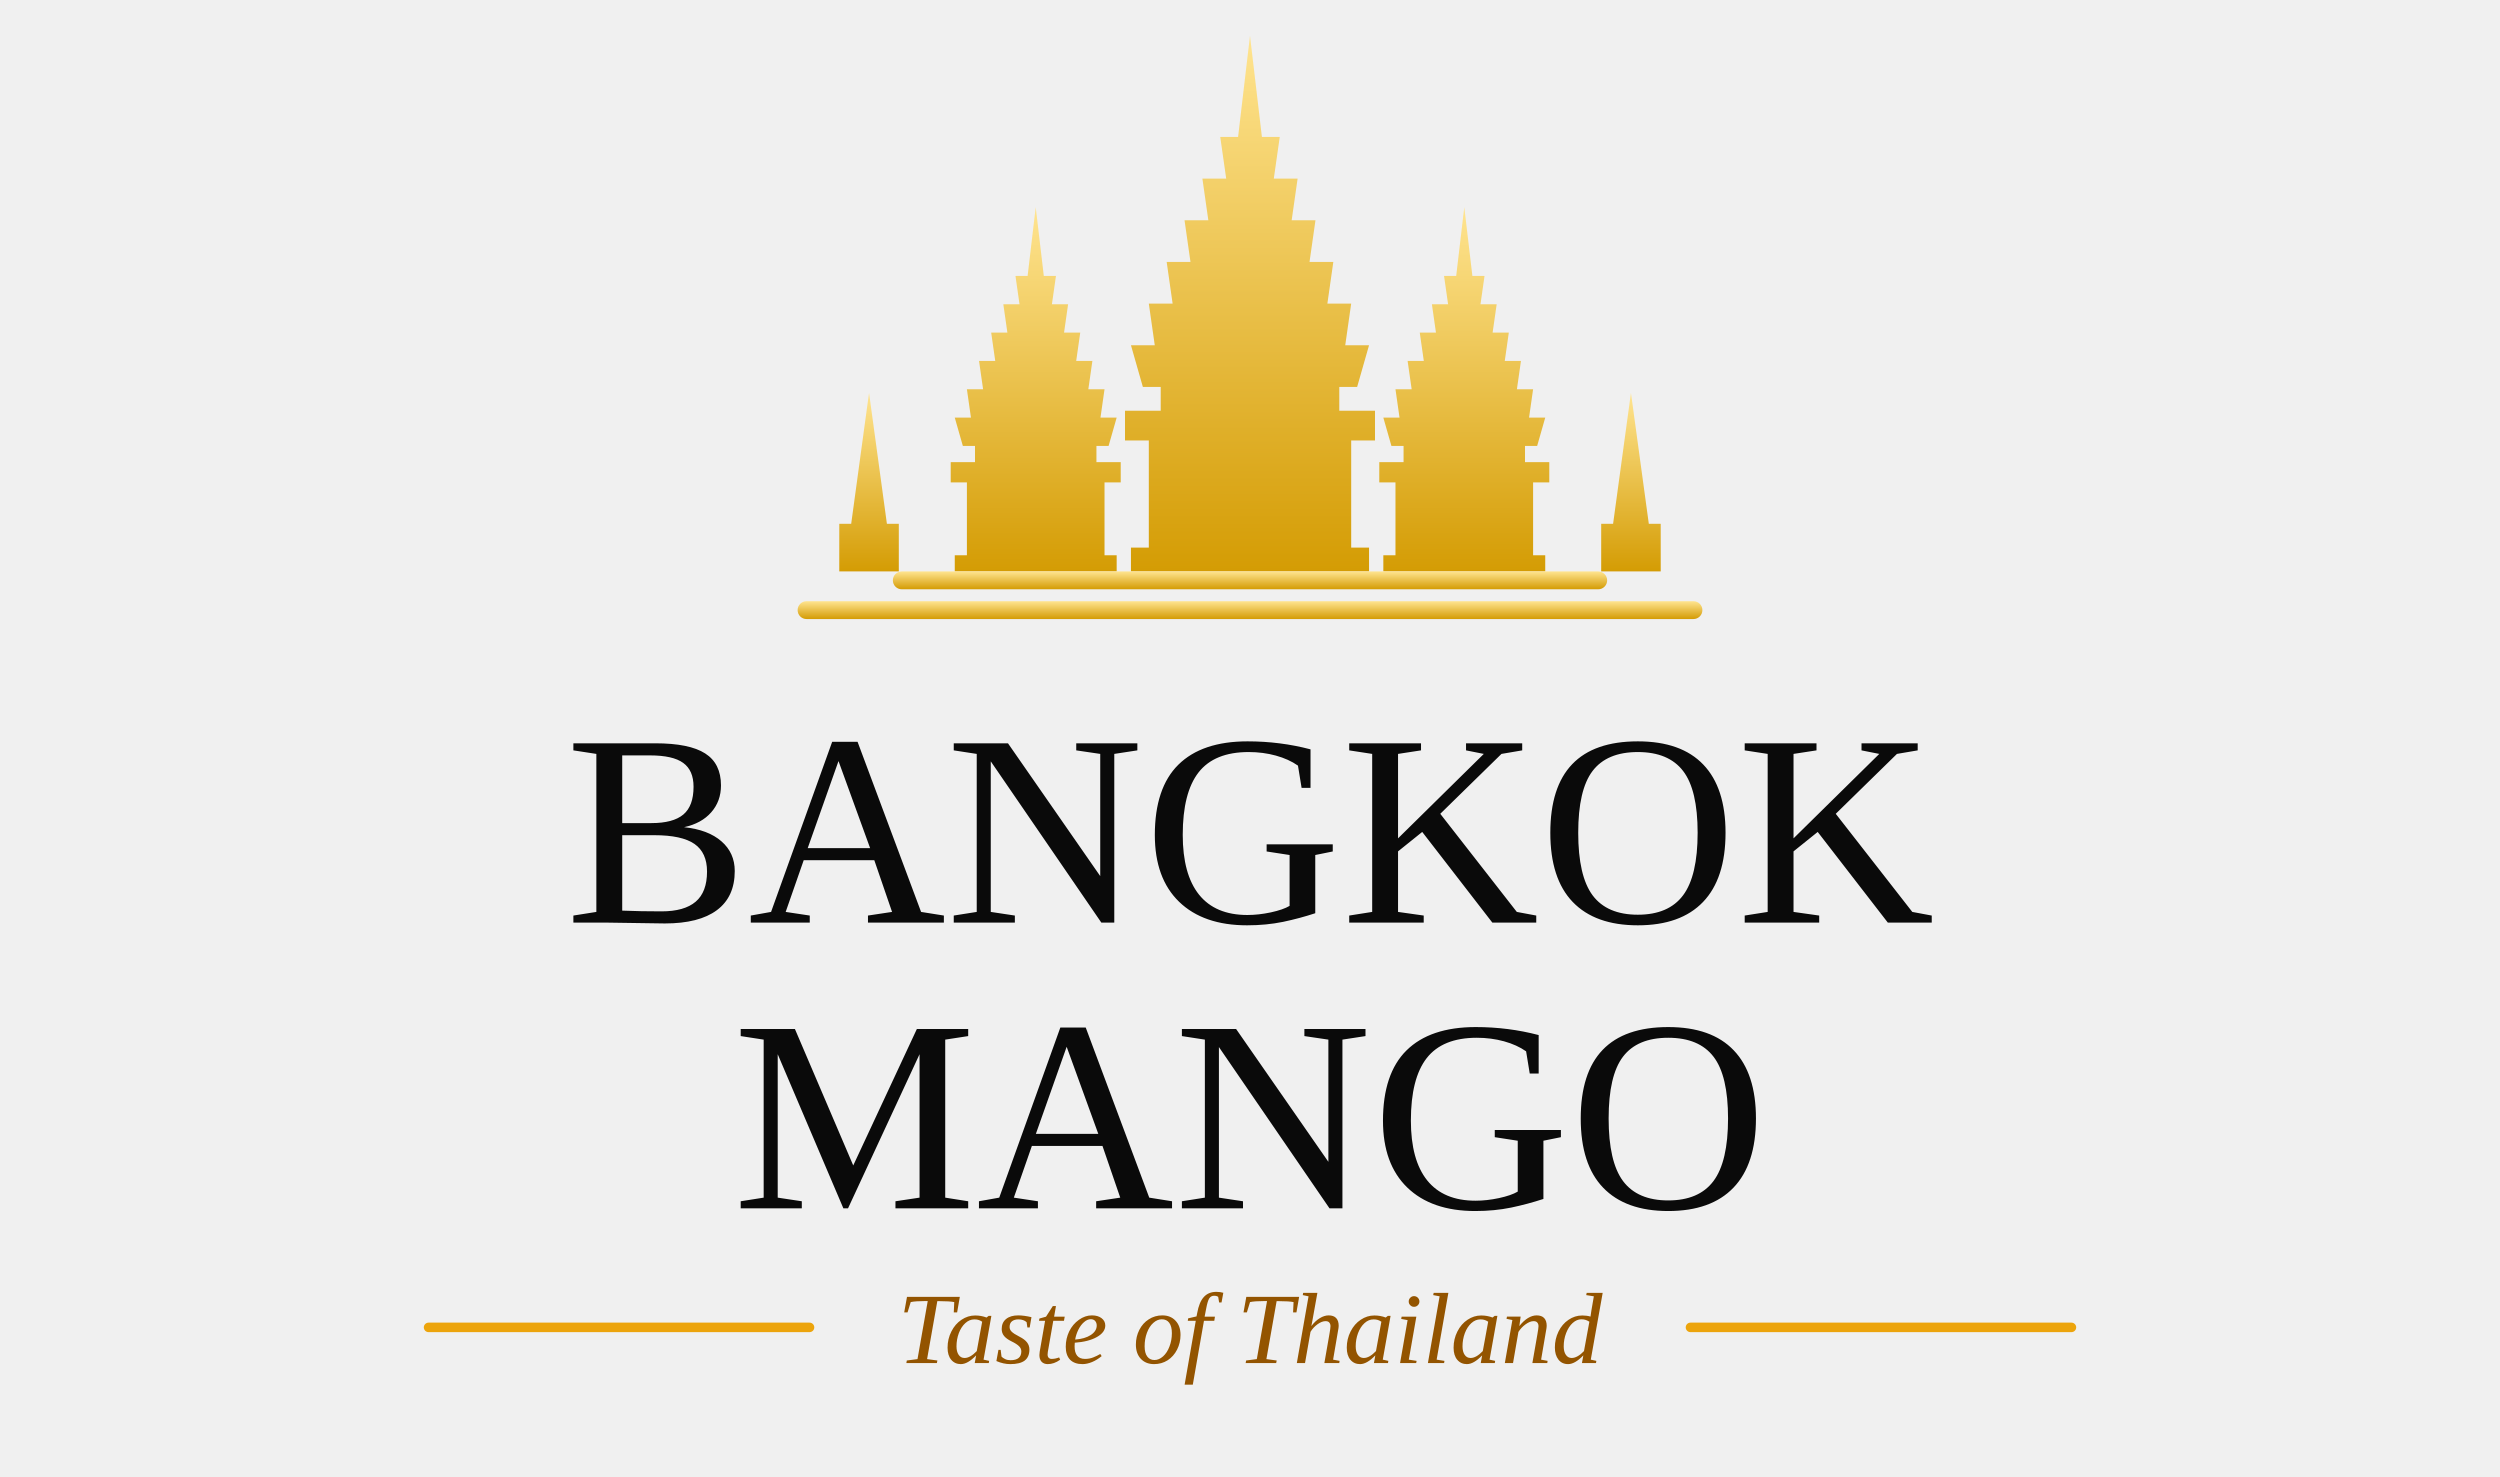
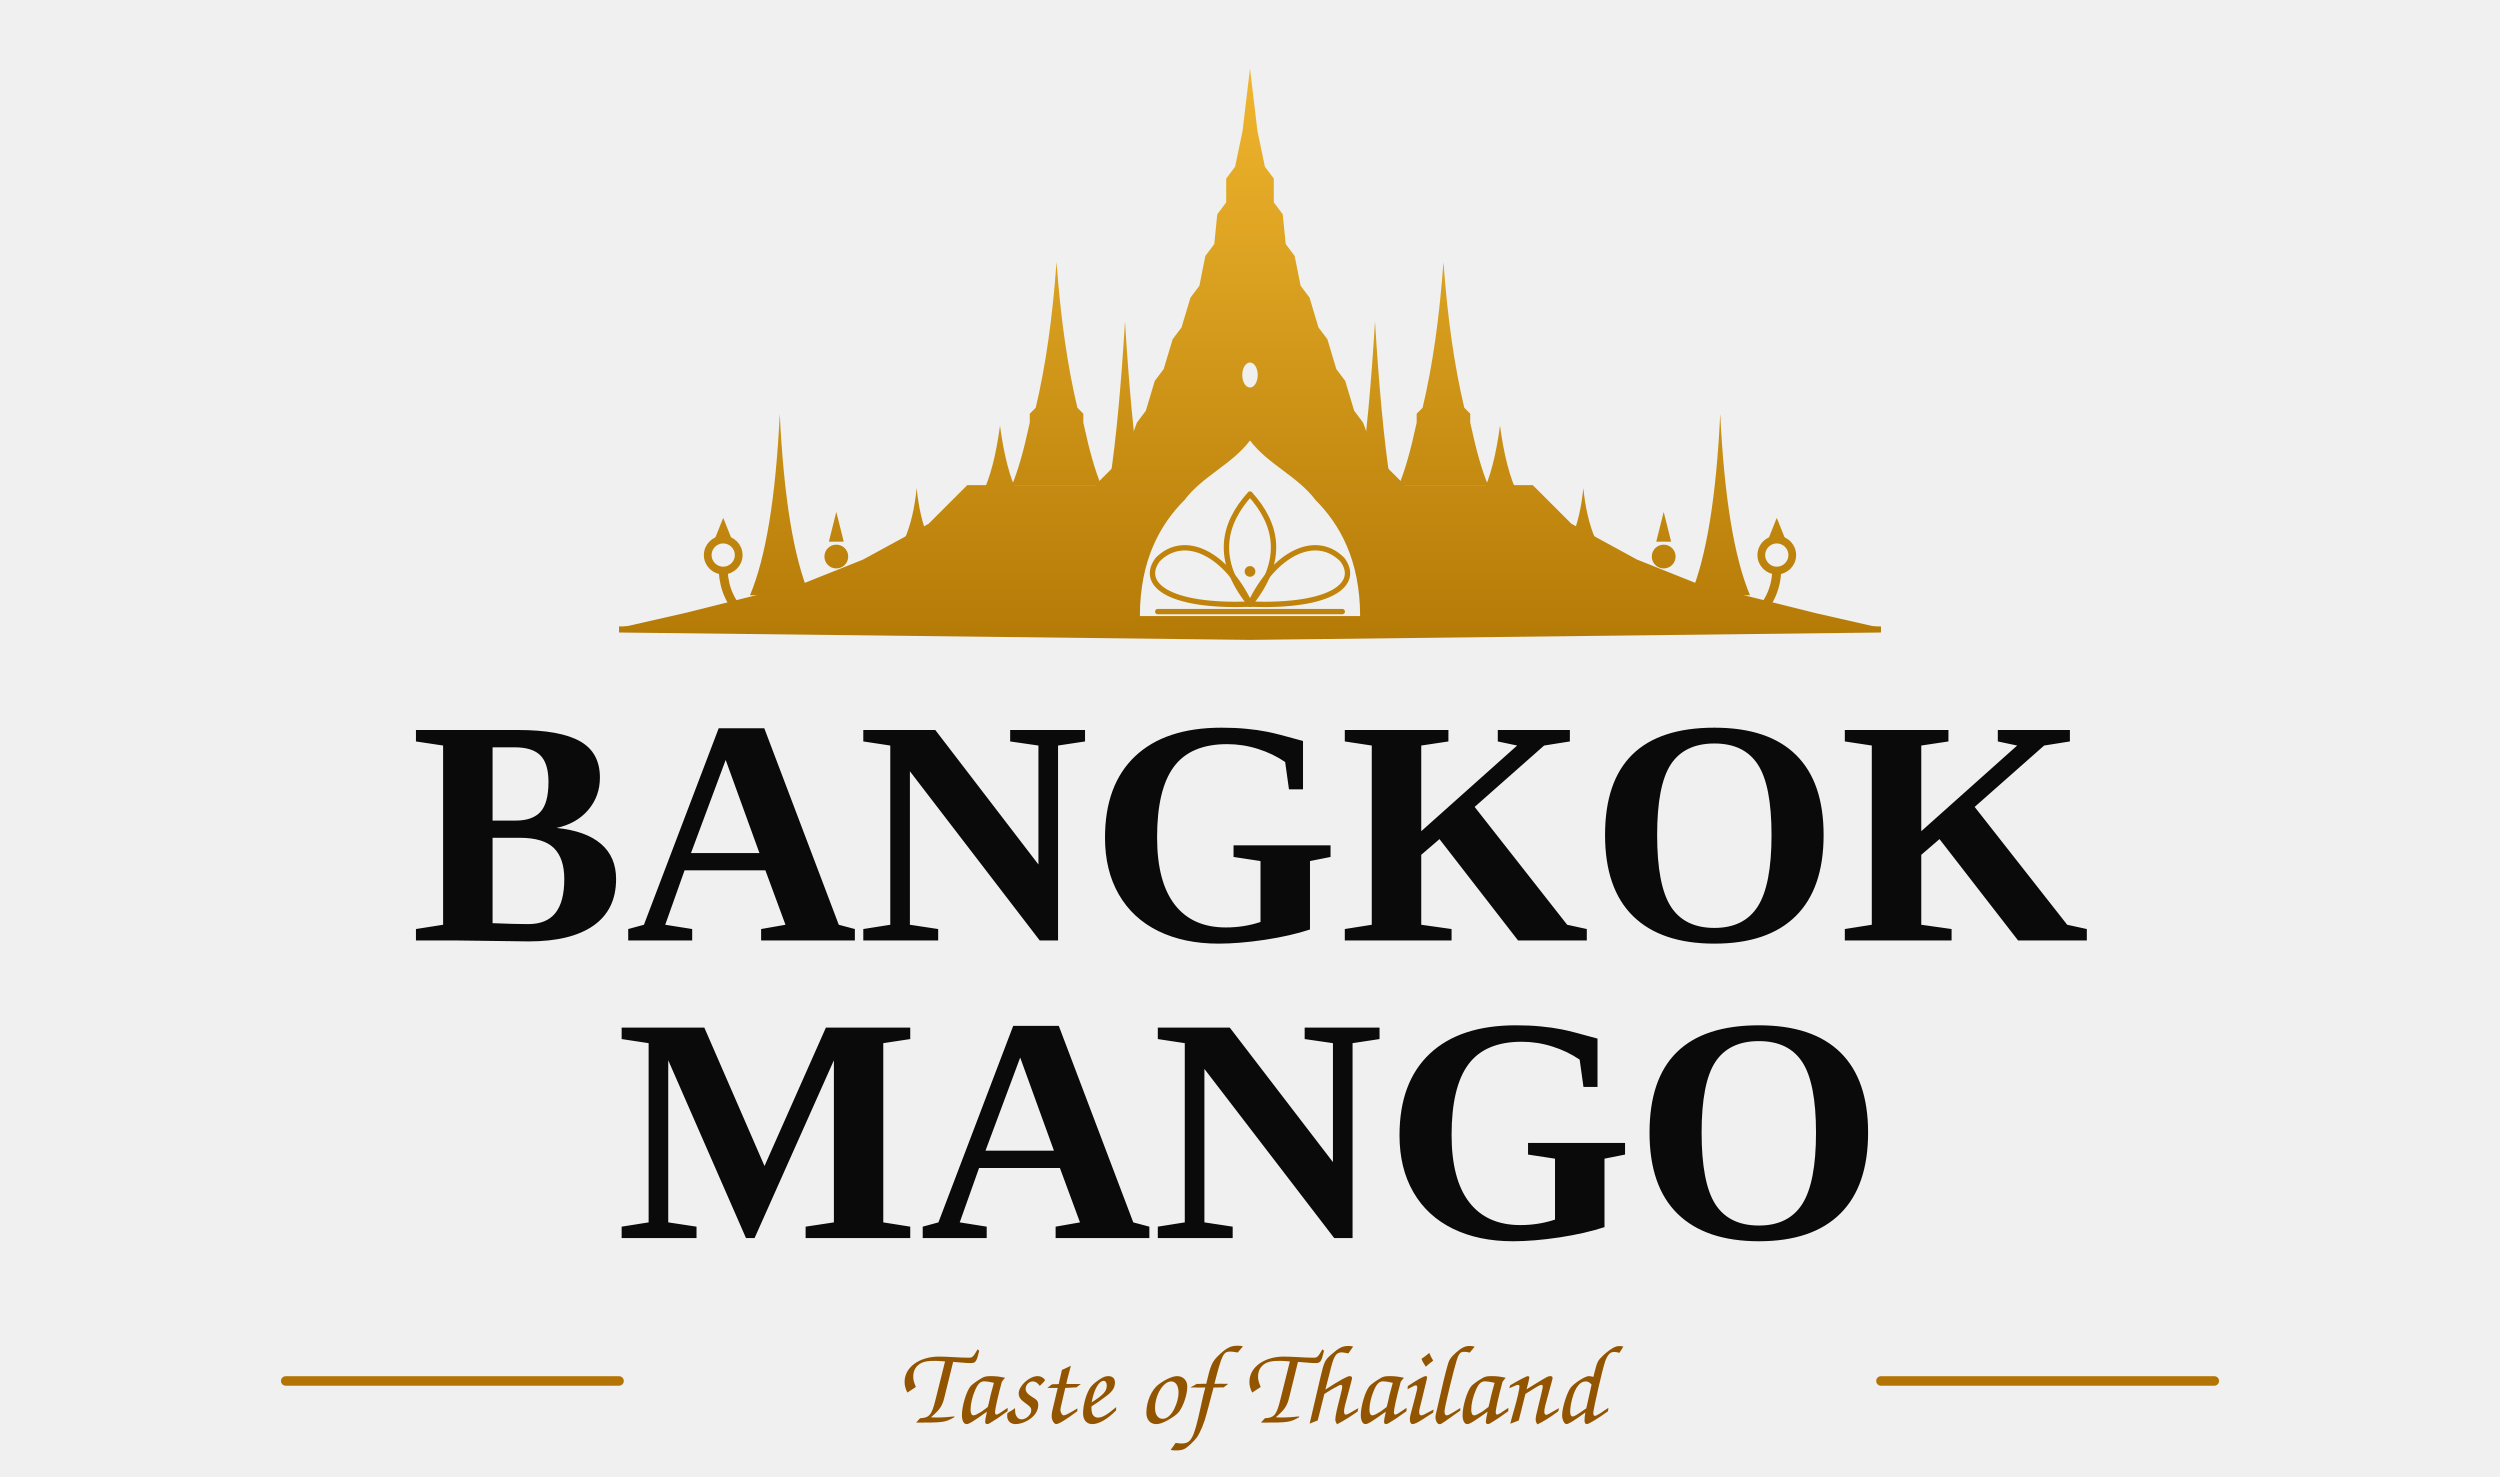
<svg xmlns="http://www.w3.org/2000/svg" viewBox="0 0 420 248" role="img" aria-labelledby="bm-title">
  <defs>
-     <linearGradient id="bm-gold" x1="0" y1="0" x2="0" y2="1">
-       <stop offset="0" stop-color="#FFE490" />
-       <stop offset="1" stop-color="#D49C04" />
+     <linearGradient id="bm-gold" gradientUnits="userSpaceOnUse" x1="0" y1="0" x2="0" y2="200">
+       <stop offset="0" stop-color="#F2B830" />
+       <stop offset="1" stop-color="#B47A06" />
    </linearGradient>
-     <polygon id="bm-prang" fill="url(#bm-gold)" points="       0,-90 2,-73 5,-73 4,-66 8,-66 7,-59 11,-59 10,-52 14,-52 13,-45       17,-45 16,-38 20,-38 18,-31 15,-31 15,-27 21,-27 21,-22 17,-22 17,-4       20,-4 20,0 -20,0 -20,-4 -17,-4 -17,-22 -21,-22 -21,-27 -15,-27 -15,-31       -18,-31 -20,-38 -16,-38 -17,-45 -13,-45 -14,-52 -10,-52 -11,-59 -7,-59       -8,-66 -4,-66 -5,-73 -2,-73" />
-     <polygon id="bm-finial" fill="url(#bm-gold)" points="0,-30 3,-8 5,-8 5,0 -5,0 -5,-8 -3,-8" />
+     <g id="bm-half" fill="url(#bm-gold)">
+       <polygon points="0,7 2.5,28 5,40 8,44 8,52 11,56 12,66 15,70 17,80 20,84 23,94 26,98 29,108 32,112 35,122 38,126 42,137 42,160 0,160" />
+       <polygon points="0,137 42,137 52,147 95,147 108,160 130,172 150,180 190,190 212,195 0,198" />
+       <polygon points="0,192 214,194.5 217,195.5 214,196.5 0,199" />
+       <path d="M42 92Q44 125 47 145H37Q40 125 42 92Z" />
+       <path d="M65 72Q67 100 72 121L74 123V126Q77 140 80 147H50Q53 140 56 126V123L58 121Q63 100 65 72Z" />
+       <path d="M84 127Q86 142 90 150H78Q82 142 84 127Z" />
+       <path d="M112 148Q113 158 116 165H108Q111 158 112 148Z" />
+       <path d="M139 156L141.5 166H136.5Z" />
+       <circle cx="139" cy="171" r="4" />
+       <path d="M133 182Q139 174 145 182Z" />
+       <path d="M158 123Q160 165 168 184H148Q156 165 158 123Z" />
+       <path d="M177 158L179.8 165H174.2Z" />
+       <circle cx="177" cy="170.5" r="5.2" fill="none" stroke="url(#bm-gold)" stroke-width="2.6" />
+       <path d="M177 176Q176.5 185 170 191" fill="none" stroke="url(#bm-gold)" stroke-width="3" stroke-linecap="round" />
+     </g>
+     <mask id="bm-cut" maskUnits="userSpaceOnUse" x="0" y="0" width="424" height="200">
+       <rect width="424" height="200" fill="#fff" />
+       <path fill="#000" d="M212 132C218 140 228 144 234 152C242 160 249 172 249 191H175C175 172 182 160 190 152C196 144 206 140 212 132Z" />
+       <ellipse fill="#000" cx="212" cy="110" rx="2.6" ry="4.2" />
+     </mask>
+     <g id="bm-emblem">
+       <g mask="url(#bm-cut)">
+         <use href="#bm-half" transform="translate(212 0)" />
+         <use href="#bm-half" transform="translate(212 0) scale(-1 1)" />
+       </g>
+       <g fill="none" stroke="#C0840C" stroke-width="1.8" stroke-linejoin="round" stroke-linecap="round">
+         <path d="M212 150C221 160 224 172 212 187C200 172 203 160 212 150Z" />
+         <path d="M212 187C220 170 234 163 243 172C249 180 240 188 212 187" />
+         <path d="M212 187C204 170 190 163 181 172C175 180 184 188 212 187" />
+         <path d="M181 189.5H243" />
+       </g>
+       <circle cx="212" cy="176" r="1.8" fill="#C0840C" />
+     </g>
  </defs>
-   <use href="#bm-prang" transform="translate(210 96)" />
-   <use href="#bm-prang" transform="translate(174 96) scale(0.68)" />
-   <use href="#bm-prang" transform="translate(246 96) scale(0.68)" />
-   <use href="#bm-finial" transform="translate(146 96)" />
-   <use href="#bm-finial" transform="translate(274 96)" />
-   <rect x="150" y="96" width="120" height="3" rx="1.5" fill="url(#bm-gold)" />
-   <rect x="134" y="101" width="152" height="3" rx="1.5" fill="url(#bm-gold)" />
-   <text x="210" y="155" text-anchor="middle" textLength="300" lengthAdjust="spacing" font-family="Georgia, 'Playfair Display', 'Times New Roman', serif" font-size="46" fill="#0A0A0A">BANGKOK</text>
-   <text x="210" y="203" text-anchor="middle" textLength="300" lengthAdjust="spacing" font-family="Georgia, 'Playfair Display', 'Times New Roman', serif" font-size="46" fill="#0A0A0A">MANGO</text>
-   <line x1="72" y1="223" x2="136" y2="223" stroke="#ECA40C" stroke-width="1.6" stroke-linecap="round" />
-   <line x1="284" y1="223" x2="348" y2="223" stroke="#ECA40C" stroke-width="1.6" stroke-linecap="round" />
-   <text x="210" y="229" text-anchor="middle" font-family="Georgia, 'Playfair Display', 'Times New Roman', serif" font-size="17" font-style="italic" fill="#935400">Taste of Thailand</text>
+   <use href="#bm-emblem" transform="translate(104 8) scale(0.5)" />
+   <text x="210" y="158" text-anchor="middle" font-family="Georgia, 'Playfair Display', 'Times New Roman', serif" font-size="54" font-weight="700" fill="#0A0A0A">BANGKOK</text>
+   <text x="210" y="208" text-anchor="middle" font-family="Georgia, 'Playfair Display', 'Times New Roman', serif" font-size="54" font-weight="700" fill="#0A0A0A">MANGO</text>
+   <line x1="48" y1="232" x2="104" y2="232" stroke="#B47404" stroke-width="1.6" stroke-linecap="round" />
+   <line x1="316" y1="232" x2="372" y2="232" stroke="#B47404" stroke-width="1.6" stroke-linecap="round" />
+   <text x="210" y="239" text-anchor="middle" font-family="'Segoe Script', 'Brush Script MT', 'Snell Roundhand', cursive" font-size="19" fill="#935400">Taste of Thailand</text>
</svg>
